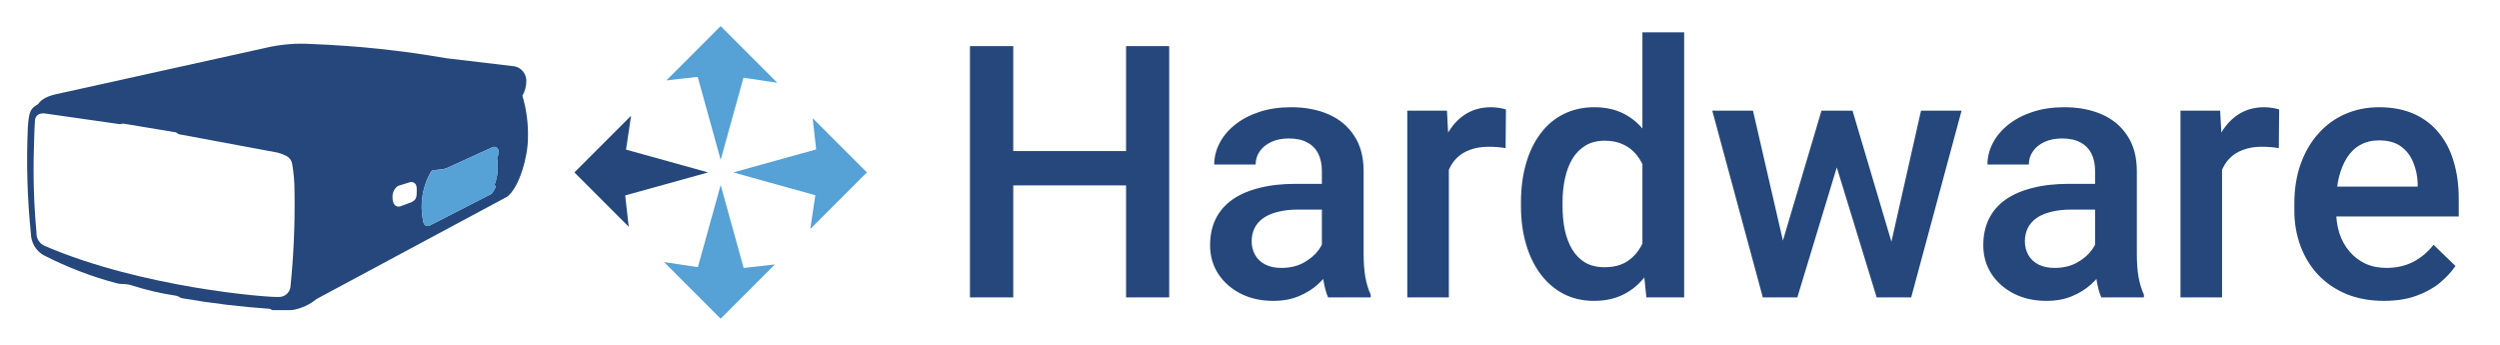
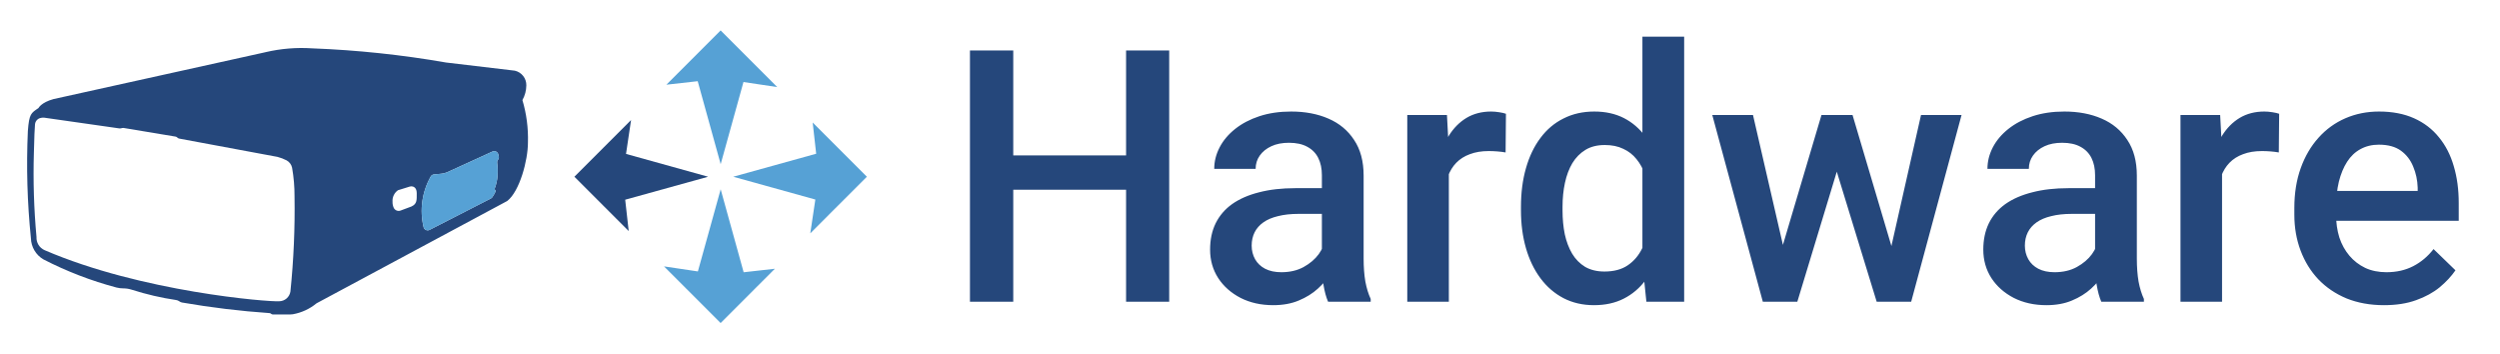
- <svg xmlns="http://www.w3.org/2000/svg" width="290" height="40" viewBox="0 0 290 40" fill="none">
-   <path fill-rule="evenodd" clip-rule="evenodd" d="M60.625 11.111C60.918 10.588 61.075 9.998 61.08 9.398C61.086 9.003 60.956 8.619 60.712 8.309C60.468 7.999 60.124 7.783 59.739 7.697L51.766 6.752C46.63 5.856 41.44 5.307 36.23 5.109C34.416 4.988 32.594 5.137 30.823 5.55C30.785 5.56 30.747 5.57 30.708 5.578L6.205 10.995C4.771 11.391 4.468 12.032 4.468 12.032C3.595 12.627 3.385 12.685 3.233 14.701C3.045 18.85 3.164 23.007 3.588 27.138C3.601 27.635 3.74 28.12 3.993 28.548C4.245 28.977 4.602 29.333 5.031 29.585C7.737 30.979 10.585 32.075 13.527 32.855C13.782 32.919 14.044 32.951 14.307 32.951C14.644 32.951 14.979 33.005 15.3 33.109C16.982 33.647 18.704 34.047 20.451 34.306C20.579 34.324 20.7 34.374 20.804 34.451C20.9 34.523 21.01 34.571 21.128 34.593C24.49 35.176 27.88 35.586 31.285 35.821C31.351 35.825 31.413 35.852 31.462 35.898C31.515 35.948 31.585 35.976 31.657 35.976H33.704C33.796 35.976 33.887 35.969 33.977 35.955C34.992 35.776 35.943 35.337 36.737 34.682L58.865 22.814C60.31 21.683 61.266 18.081 61.266 16.03C61.316 14.367 61.099 12.706 60.625 11.111ZM33.701 33.315C33.654 33.628 33.496 33.914 33.257 34.122C33.018 34.329 32.712 34.444 32.395 34.446C31.195 34.539 16.45 33.373 5.191 28.525C4.893 28.398 4.641 28.182 4.47 27.907C4.299 27.631 4.217 27.31 4.235 26.987C3.936 23.74 3.835 20.478 3.932 17.219C3.965 15.417 4.028 14.384 4.061 13.939C4.073 13.771 4.135 13.611 4.24 13.478C4.344 13.346 4.486 13.249 4.647 13.199C4.795 13.156 4.95 13.139 5.104 13.149C5.123 13.15 5.142 13.152 5.161 13.155L13.878 14.399C13.929 14.406 13.982 14.403 14.031 14.389L14.178 14.35C14.231 14.336 14.287 14.333 14.341 14.342L20.367 15.345C20.45 15.358 20.526 15.399 20.584 15.461C20.64 15.52 20.713 15.56 20.794 15.575L32.184 17.695C32.193 17.696 32.202 17.698 32.211 17.701C32.575 17.797 32.927 17.931 33.261 18.103C33.422 18.191 33.562 18.313 33.671 18.459C33.78 18.606 33.856 18.774 33.895 18.953C34.089 20.055 34.184 21.171 34.179 22.289C34.238 25.971 34.078 29.653 33.701 33.315ZM47.769 23.443C47.752 23.451 47.735 23.458 47.718 23.465L46.489 23.923C46.343 23.979 46.182 23.979 46.037 23.923C45.891 23.868 45.771 23.761 45.699 23.623C45.594 23.399 45.544 23.154 45.552 22.907C45.532 22.648 45.58 22.388 45.69 22.153C45.8 21.919 45.97 21.716 46.182 21.567L47.55 21.143C47.679 21.102 47.819 21.104 47.947 21.149C48.142 21.221 48.361 21.416 48.361 21.928C48.361 22.687 48.407 23.14 47.769 23.443ZM57.837 17.962L57.764 18.068C57.703 18.155 57.677 18.262 57.691 18.367C57.757 18.861 57.774 19.36 57.742 19.857C57.708 20.373 57.596 20.882 57.411 21.365C57.399 21.396 57.397 21.43 57.405 21.462C57.413 21.495 57.431 21.524 57.457 21.545C57.484 21.569 57.502 21.6 57.51 21.635C57.517 21.67 57.512 21.706 57.497 21.739C57.394 21.96 57.272 22.173 57.133 22.375C57.088 22.439 57.028 22.491 56.958 22.527L49.85 26.167C49.786 26.2 49.715 26.218 49.643 26.22C49.57 26.222 49.498 26.208 49.432 26.179C49.366 26.149 49.307 26.106 49.26 26.051C49.213 25.996 49.179 25.931 49.16 25.861C48.68 23.871 48.972 21.773 49.976 19.989C50.014 19.918 50.068 19.858 50.134 19.814C50.2 19.77 50.277 19.743 50.356 19.735L51.15 19.661C51.439 19.634 51.722 19.558 51.987 19.437L57.152 17.077C57.218 17.047 57.289 17.032 57.361 17.034C57.434 17.035 57.505 17.052 57.569 17.084C57.634 17.116 57.691 17.162 57.735 17.219C57.78 17.276 57.812 17.342 57.828 17.412C57.849 17.504 57.87 17.605 57.89 17.715C57.898 17.757 57.897 17.801 57.888 17.843C57.879 17.886 57.861 17.926 57.837 17.961L57.837 17.962Z" fill="#25477B" />
-   <path d="M80.966 8.919L83.632 18.544L86.277 9.015L87.054 9.131L90.198 9.601L88.657 8.06L87.636 7.039L87.002 6.405L83.626 3.029L80.265 6.391L79.632 7.024L78.762 7.894L77.331 9.325L80.182 9.007L80.966 8.919Z" fill="#56A1D5" />
-   <path d="M72.551 22.667L82.176 20.001L72.648 17.355L72.764 16.579L73.234 13.422L71.686 14.971L70.661 15.995L70.029 16.627L66.656 20L70.024 23.368L70.657 24.001L71.528 24.873L72.96 26.303L72.639 23.452L72.551 22.667Z" fill="#25477B" />
-   <path d="M97.232 16.635L96.601 16.005L95.741 15.144L94.307 13.711L94.627 16.551L94.715 17.333L85.089 20.001L94.617 22.646L94.501 23.425L94.03 26.567L95.579 25.018L96.591 24.005L97.226 23.371L100.597 20L97.232 16.635Z" fill="#56A1D5" />
-   <path d="M86.298 31.082L83.632 21.458L80.986 30.985L80.21 30.87L77.056 30.4L78.6 31.944L79.626 32.971L80.26 33.603L83.626 36.971L86.996 33.601L87.628 32.969L88.492 32.105L89.921 30.676L87.081 30.994L86.298 31.082Z" fill="#56A1D5" />
-   <path fill-rule="evenodd" clip-rule="evenodd" d="M57.838 17.962L57.764 18.068C57.704 18.155 57.678 18.262 57.691 18.367C57.757 18.861 57.774 19.36 57.742 19.857C57.708 20.373 57.596 20.882 57.411 21.365C57.399 21.396 57.397 21.43 57.405 21.462C57.413 21.495 57.432 21.524 57.457 21.545C57.484 21.569 57.502 21.6 57.51 21.635C57.517 21.67 57.512 21.706 57.497 21.739C57.394 21.96 57.272 22.173 57.134 22.375C57.088 22.439 57.028 22.491 56.958 22.527L49.85 26.167C49.786 26.2 49.715 26.218 49.643 26.22C49.57 26.222 49.498 26.208 49.432 26.179C49.366 26.149 49.307 26.106 49.26 26.051C49.213 25.996 49.179 25.931 49.16 25.861C48.68 23.871 48.972 21.773 49.976 19.989C50.014 19.918 50.068 19.858 50.134 19.814C50.2 19.77 50.277 19.743 50.356 19.735L51.15 19.661C51.439 19.634 51.722 19.558 51.987 19.437L57.152 17.077C57.218 17.047 57.289 17.032 57.362 17.034C57.434 17.035 57.505 17.052 57.569 17.084C57.634 17.116 57.691 17.162 57.736 17.219C57.78 17.276 57.812 17.342 57.828 17.412C57.849 17.504 57.87 17.605 57.89 17.715C57.898 17.757 57.897 17.801 57.888 17.843C57.879 17.886 57.862 17.926 57.837 17.961L57.838 17.962Z" fill="#56A1D5" />
-   <path d="M131.818 17.523V21.507H116.343V17.523H131.818ZM117.584 5.352V34.5H112.56V5.352H117.584ZM135.682 5.352V34.5H130.677V5.352H135.682ZM153.399 30.156V19.826C153.399 19.052 153.259 18.384 152.979 17.824C152.699 17.263 152.272 16.829 151.698 16.523C151.137 16.215 150.43 16.062 149.576 16.062C148.788 16.062 148.108 16.195 147.534 16.462C146.96 16.729 146.513 17.09 146.192 17.544C145.872 17.997 145.712 18.511 145.712 19.085H140.907C140.907 18.231 141.114 17.403 141.528 16.602C141.942 15.802 142.542 15.088 143.33 14.46C144.117 13.833 145.058 13.339 146.152 12.979C147.247 12.619 148.475 12.438 149.836 12.438C151.464 12.438 152.906 12.712 154.16 13.259C155.428 13.806 156.422 14.634 157.143 15.742C157.877 16.836 158.244 18.211 158.244 19.866V29.495C158.244 30.483 158.311 31.37 158.444 32.158C158.591 32.932 158.798 33.606 159.065 34.18V34.5H154.12C153.893 33.98 153.713 33.319 153.58 32.518C153.459 31.704 153.399 30.916 153.399 30.156ZM154.1 21.327L154.14 24.31H150.677C149.783 24.31 148.995 24.397 148.314 24.57C147.634 24.73 147.067 24.971 146.613 25.291C146.159 25.611 145.819 25.998 145.592 26.452C145.365 26.906 145.251 27.42 145.251 27.994C145.251 28.567 145.385 29.095 145.652 29.575C145.919 30.042 146.306 30.409 146.813 30.676C147.333 30.943 147.961 31.077 148.695 31.077C149.682 31.077 150.543 30.877 151.277 30.476C152.025 30.062 152.612 29.562 153.039 28.975C153.466 28.374 153.693 27.807 153.72 27.273L155.281 29.415C155.121 29.962 154.847 30.549 154.46 31.177C154.073 31.804 153.566 32.405 152.939 32.978C152.325 33.539 151.584 33.999 150.717 34.36C149.863 34.72 148.875 34.9 147.754 34.9C146.339 34.9 145.078 34.62 143.97 34.06C142.862 33.486 141.995 32.718 141.368 31.757C140.74 30.783 140.427 29.682 140.427 28.454C140.427 27.306 140.64 26.292 141.067 25.411C141.508 24.517 142.148 23.77 142.989 23.169C143.843 22.568 144.884 22.115 146.112 21.808C147.34 21.487 148.742 21.327 150.316 21.327H154.1ZM168.134 16.963V34.5H163.309V12.839H167.914L168.134 16.963ZM174.76 12.699L174.72 17.183C174.427 17.13 174.106 17.09 173.759 17.063C173.426 17.036 173.092 17.023 172.758 17.023C171.931 17.023 171.203 17.143 170.576 17.383C169.949 17.61 169.422 17.944 168.995 18.384C168.581 18.811 168.261 19.332 168.034 19.946C167.807 20.56 167.673 21.247 167.633 22.008L166.532 22.088C166.532 20.727 166.666 19.465 166.933 18.304C167.2 17.143 167.6 16.122 168.134 15.241C168.681 14.36 169.362 13.673 170.176 13.179C171.003 12.685 171.958 12.438 173.039 12.438C173.332 12.438 173.646 12.465 173.979 12.519C174.326 12.572 174.587 12.632 174.76 12.699ZM190.596 30.016V3.75H195.44V34.5H191.056L190.596 30.016ZM176.502 23.91V23.489C176.502 21.848 176.695 20.353 177.083 19.005C177.47 17.644 178.03 16.476 178.764 15.502C179.498 14.514 180.392 13.76 181.447 13.239C182.501 12.705 183.689 12.438 185.01 12.438C186.318 12.438 187.466 12.692 188.454 13.199C189.441 13.706 190.282 14.434 190.976 15.381C191.67 16.316 192.224 17.437 192.638 18.745C193.051 20.039 193.345 21.481 193.519 23.069V24.41C193.345 25.958 193.051 27.373 192.638 28.654C192.224 29.936 191.67 31.043 190.976 31.977C190.282 32.912 189.435 33.633 188.434 34.14C187.446 34.647 186.292 34.9 184.97 34.9C183.662 34.9 182.481 34.627 181.427 34.08C180.386 33.532 179.498 32.765 178.764 31.777C178.03 30.79 177.47 29.629 177.083 28.294C176.695 26.946 176.502 25.485 176.502 23.91ZM181.327 23.489V23.91C181.327 24.897 181.413 25.818 181.587 26.672C181.774 27.526 182.061 28.281 182.448 28.935C182.835 29.575 183.335 30.082 183.949 30.456C184.576 30.816 185.324 30.997 186.191 30.997C187.286 30.997 188.187 30.756 188.894 30.276C189.601 29.795 190.155 29.148 190.556 28.334C190.969 27.506 191.25 26.586 191.396 25.571V21.948C191.316 21.16 191.15 20.426 190.896 19.746C190.656 19.065 190.329 18.471 189.915 17.964C189.501 17.443 188.987 17.043 188.374 16.763C187.773 16.469 187.059 16.322 186.231 16.322C185.351 16.322 184.603 16.509 183.989 16.883C183.375 17.256 182.868 17.77 182.468 18.424C182.081 19.078 181.794 19.839 181.607 20.706C181.42 21.574 181.327 22.502 181.327 23.489ZM206.371 29.695L211.376 12.839H214.459L213.618 17.884L208.573 34.5H205.811L206.371 29.695ZM203.428 12.839L207.332 29.775L207.652 34.5H204.569L198.704 12.839H203.428ZM219.144 29.575L222.927 12.839H227.632L221.786 34.5H218.703L219.144 29.575ZM214.979 12.839L219.924 29.495L220.545 34.5H217.782L212.677 17.864L211.836 12.839H214.979ZM243.127 30.156V19.826C243.127 19.052 242.987 18.384 242.707 17.824C242.426 17.263 241.999 16.829 241.425 16.523C240.865 16.215 240.157 16.062 239.303 16.062C238.516 16.062 237.835 16.195 237.261 16.462C236.687 16.729 236.24 17.09 235.92 17.544C235.6 17.997 235.439 18.511 235.439 19.085H230.635C230.635 18.231 230.842 17.403 231.255 16.602C231.669 15.802 232.27 15.088 233.057 14.46C233.845 13.833 234.785 13.339 235.88 12.979C236.974 12.619 238.202 12.438 239.563 12.438C241.192 12.438 242.633 12.712 243.888 13.259C245.156 13.806 246.15 14.634 246.871 15.742C247.605 16.836 247.972 18.211 247.972 19.866V29.495C247.972 30.483 248.038 31.37 248.172 32.158C248.319 32.932 248.526 33.606 248.792 34.18V34.5H243.848C243.621 33.98 243.441 33.319 243.307 32.518C243.187 31.704 243.127 30.916 243.127 30.156ZM243.828 21.327L243.868 24.31H240.404C239.51 24.31 238.723 24.397 238.042 24.57C237.361 24.73 236.794 24.971 236.34 25.291C235.887 25.611 235.546 25.998 235.319 26.452C235.092 26.906 234.979 27.42 234.979 27.994C234.979 28.567 235.112 29.095 235.379 29.575C235.646 30.042 236.033 30.409 236.541 30.676C237.061 30.943 237.688 31.077 238.422 31.077C239.41 31.077 240.271 30.877 241.005 30.476C241.752 30.062 242.34 29.562 242.767 28.975C243.194 28.374 243.421 27.807 243.447 27.273L245.009 29.415C244.849 29.962 244.575 30.549 244.188 31.177C243.801 31.804 243.294 32.405 242.667 32.978C242.053 33.539 241.312 33.999 240.444 34.36C239.59 34.72 238.603 34.9 237.481 34.9C236.067 34.9 234.806 34.62 233.698 34.06C232.59 33.486 231.722 32.718 231.095 31.757C230.468 30.783 230.154 29.682 230.154 28.454C230.154 27.306 230.368 26.292 230.795 25.411C231.235 24.517 231.876 23.77 232.717 23.169C233.571 22.568 234.612 22.115 235.84 21.808C237.068 21.487 238.469 21.327 240.044 21.327H243.828ZM257.861 16.963V34.5H253.037V12.839H257.641L257.861 16.963ZM264.488 12.699L264.448 17.183C264.154 17.13 263.834 17.09 263.487 17.063C263.153 17.036 262.819 17.023 262.486 17.023C261.658 17.023 260.931 17.143 260.304 17.383C259.676 17.61 259.149 17.944 258.722 18.384C258.308 18.811 257.988 19.332 257.761 19.946C257.534 20.56 257.401 21.247 257.361 22.008L256.26 22.088C256.26 20.727 256.393 19.465 256.66 18.304C256.927 17.143 257.327 16.122 257.861 15.241C258.409 14.36 259.089 13.673 259.903 13.179C260.731 12.685 261.685 12.438 262.766 12.438C263.06 12.438 263.373 12.465 263.707 12.519C264.054 12.572 264.314 12.632 264.488 12.699ZM276.66 34.9C275.058 34.9 273.61 34.64 272.315 34.12C271.034 33.586 269.94 32.845 269.032 31.898C268.138 30.95 267.451 29.835 266.97 28.554C266.49 27.273 266.25 25.892 266.25 24.41V23.609C266.25 21.914 266.496 20.38 266.99 19.005C267.484 17.63 268.171 16.456 269.052 15.481C269.933 14.494 270.974 13.74 272.175 13.219C273.376 12.699 274.678 12.438 276.079 12.438C277.627 12.438 278.982 12.699 280.143 13.219C281.304 13.74 282.265 14.474 283.026 15.421C283.8 16.356 284.374 17.47 284.748 18.765C285.135 20.059 285.328 21.487 285.328 23.049V25.111H268.592V21.648H280.563V21.267C280.537 20.4 280.363 19.585 280.043 18.825C279.736 18.064 279.262 17.45 278.622 16.983C277.981 16.516 277.127 16.282 276.059 16.282C275.258 16.282 274.544 16.456 273.917 16.803C273.303 17.136 272.789 17.623 272.375 18.264C271.962 18.905 271.641 19.679 271.415 20.586C271.201 21.481 271.094 22.488 271.094 23.609V24.41C271.094 25.358 271.221 26.239 271.475 27.053C271.742 27.854 272.129 28.554 272.636 29.155C273.143 29.755 273.757 30.229 274.478 30.576C275.198 30.91 276.019 31.077 276.94 31.077C278.101 31.077 279.135 30.843 280.043 30.376C280.951 29.909 281.738 29.248 282.405 28.394L284.948 30.856C284.481 31.537 283.873 32.191 283.126 32.818C282.379 33.432 281.464 33.933 280.383 34.32C279.316 34.707 278.074 34.9 276.66 34.9Z" fill="#25477B" />
+ <svg xmlns="http://www.w3.org/2000/svg" width="290" height="41" viewBox="0 0 290 41" fill="none">
+   <path fill-rule="evenodd" clip-rule="evenodd" d="M60.625 11.611C60.918 11.088 61.074 10.498 61.079 9.898C61.086 9.503 60.956 9.119 60.712 8.809C60.468 8.499 60.124 8.283 59.739 8.197L51.766 7.252C46.63 6.356 41.44 5.807 36.23 5.609C34.416 5.488 32.594 5.637 30.823 6.05C30.785 6.06 30.747 6.07 30.708 6.078L6.205 11.495C4.771 11.891 4.468 12.532 4.468 12.532C3.595 13.127 3.385 13.185 3.233 15.201C3.045 19.35 3.164 23.507 3.588 27.638C3.601 28.135 3.74 28.62 3.993 29.048C4.245 29.477 4.602 29.833 5.031 30.085C7.736 31.479 10.585 32.575 13.527 33.355C13.782 33.419 14.044 33.451 14.307 33.451C14.644 33.451 14.979 33.505 15.3 33.609C16.982 34.147 18.704 34.547 20.451 34.806C20.579 34.824 20.7 34.874 20.804 34.951C20.899 35.023 21.01 35.071 21.127 35.093C24.49 35.676 27.88 36.086 31.285 36.321C31.351 36.325 31.413 36.352 31.461 36.398C31.514 36.448 31.584 36.476 31.657 36.476H33.704C33.795 36.476 33.887 36.469 33.977 36.455C34.992 36.276 35.943 35.837 36.737 35.182L58.865 23.314C60.31 22.183 61.266 18.581 61.266 16.53C61.316 14.867 61.099 13.206 60.625 11.611ZM33.701 33.815C33.654 34.128 33.496 34.414 33.257 34.622C33.017 34.829 32.712 34.944 32.395 34.946C31.195 35.039 16.45 33.873 5.191 29.025C4.893 28.898 4.641 28.682 4.47 28.407C4.299 28.131 4.217 27.81 4.235 27.487C3.936 24.24 3.835 20.978 3.932 17.719C3.965 15.917 4.028 14.884 4.061 14.439C4.073 14.271 4.135 14.111 4.239 13.978C4.344 13.846 4.486 13.749 4.647 13.699C4.795 13.656 4.95 13.639 5.104 13.649C5.123 13.65 5.142 13.652 5.161 13.655L13.878 14.899C13.929 14.906 13.981 14.903 14.031 14.889L14.178 14.85C14.231 14.836 14.287 14.833 14.341 14.842L20.367 15.845C20.45 15.858 20.526 15.899 20.583 15.961C20.639 16.02 20.713 16.06 20.793 16.075L32.184 18.195C32.193 18.196 32.202 18.198 32.211 18.201C32.574 18.297 32.927 18.431 33.261 18.603C33.422 18.691 33.561 18.813 33.671 18.959C33.78 19.106 33.856 19.274 33.895 19.453C34.089 20.555 34.184 21.671 34.179 22.789C34.237 26.471 34.078 30.153 33.701 33.815ZM47.769 23.943C47.752 23.951 47.735 23.958 47.718 23.965L46.489 24.423C46.343 24.479 46.182 24.479 46.037 24.423C45.891 24.368 45.771 24.261 45.699 24.123C45.594 23.899 45.543 23.654 45.552 23.407C45.532 23.148 45.58 22.888 45.69 22.653C45.8 22.419 45.97 22.216 46.182 22.067L47.549 21.643C47.679 21.602 47.819 21.604 47.947 21.649C48.142 21.721 48.361 21.916 48.361 22.428C48.361 23.187 48.407 23.64 47.769 23.943ZM57.837 18.462L57.764 18.568C57.703 18.655 57.677 18.762 57.691 18.867C57.757 19.361 57.774 19.86 57.741 20.357C57.708 20.873 57.596 21.382 57.411 21.865C57.399 21.896 57.397 21.93 57.405 21.962C57.413 21.995 57.431 22.024 57.457 22.045C57.484 22.069 57.502 22.1 57.509 22.135C57.517 22.17 57.512 22.206 57.497 22.239C57.394 22.46 57.272 22.673 57.133 22.875C57.088 22.939 57.028 22.991 56.958 23.027L49.85 26.667C49.786 26.7 49.715 26.718 49.642 26.72C49.57 26.722 49.498 26.708 49.432 26.679C49.366 26.649 49.307 26.606 49.26 26.551C49.213 26.496 49.179 26.431 49.16 26.361C48.68 24.371 48.972 22.273 49.976 20.489C50.013 20.418 50.068 20.358 50.134 20.314C50.2 20.27 50.277 20.243 50.356 20.235L51.149 20.161C51.439 20.134 51.722 20.058 51.987 19.937L57.152 17.577C57.218 17.547 57.289 17.532 57.361 17.534C57.434 17.535 57.505 17.552 57.569 17.584C57.634 17.616 57.691 17.662 57.735 17.719C57.78 17.776 57.811 17.842 57.827 17.912C57.849 18.004 57.869 18.105 57.89 18.215C57.898 18.257 57.897 18.301 57.888 18.343C57.879 18.386 57.861 18.426 57.837 18.461L57.837 18.462Z" fill="#25477B" />
+   <path d="M80.966 9.419L83.632 19.044L86.277 9.515L87.054 9.631L90.198 10.101L88.657 8.56L87.635 7.539L87.001 6.905L83.626 3.529L80.265 6.891L79.632 7.524L78.762 8.394L77.331 9.825L80.181 9.507L80.966 9.419Z" fill="#56A1D5" />
+   <path d="M72.551 23.167L82.175 20.501L72.648 17.855L72.763 17.079L73.234 13.922L71.686 15.471L70.661 16.495L70.029 17.127L66.656 20.5L70.023 23.868L70.657 24.501L71.528 25.373L72.96 26.803L72.639 23.952L72.551 23.167Z" fill="#25477B" />
+   <path d="M97.232 17.135L96.602 16.505L95.741 15.644L94.308 14.211L94.627 17.051L94.715 17.833L85.09 20.501L94.618 23.146L94.501 23.925L94.03 27.067L95.579 25.518L96.591 24.505L97.226 23.871L100.597 20.5L97.232 17.135Z" fill="#56A1D5" />
+   <path d="M86.298 31.582L83.632 21.958L80.986 31.485L80.21 31.37L77.055 30.9L78.6 32.444L79.626 33.471L80.26 34.103L83.626 37.471L86.996 34.101L87.627 33.469L88.492 32.605L89.921 31.176L87.081 31.494L86.298 31.582Z" fill="#56A1D5" />
+   <path fill-rule="evenodd" clip-rule="evenodd" d="M57.837 18.462L57.764 18.568C57.703 18.655 57.677 18.762 57.691 18.867C57.757 19.361 57.774 19.86 57.741 20.357C57.708 20.873 57.596 21.382 57.411 21.865C57.399 21.896 57.397 21.93 57.405 21.962C57.413 21.995 57.431 22.024 57.457 22.045C57.484 22.069 57.502 22.1 57.51 22.135C57.517 22.17 57.512 22.206 57.497 22.239C57.394 22.46 57.272 22.673 57.133 22.875C57.088 22.939 57.028 22.991 56.958 23.027L49.85 26.667C49.786 26.7 49.715 26.718 49.642 26.72C49.57 26.722 49.498 26.708 49.432 26.679C49.366 26.649 49.307 26.606 49.26 26.551C49.213 26.496 49.179 26.431 49.16 26.361C48.68 24.371 48.972 22.273 49.976 20.489C50.013 20.418 50.068 20.358 50.134 20.314C50.2 20.27 50.277 20.243 50.356 20.235L51.149 20.161C51.439 20.134 51.722 20.058 51.987 19.937L57.152 17.577C57.218 17.547 57.289 17.532 57.361 17.534C57.434 17.535 57.505 17.552 57.569 17.584C57.634 17.616 57.691 17.662 57.735 17.719C57.78 17.776 57.812 17.842 57.827 17.912C57.849 18.004 57.869 18.105 57.89 18.215C57.898 18.257 57.897 18.301 57.888 18.343C57.879 18.386 57.861 18.426 57.837 18.461L57.837 18.462Z" fill="#56A1D5" />
+   <path d="M131.818 18.023V22.007H116.343V18.023H131.818ZM117.585 5.852V35H112.56V5.852H117.585ZM135.682 5.852V35H130.677V5.852H135.682ZM153.4 30.656V20.326C153.4 19.552 153.259 18.884 152.979 18.324C152.699 17.763 152.272 17.329 151.698 17.023C151.137 16.715 150.43 16.562 149.576 16.562C148.788 16.562 148.108 16.695 147.534 16.962C146.96 17.229 146.513 17.59 146.193 18.044C145.872 18.497 145.712 19.011 145.712 19.585H140.907C140.907 18.731 141.114 17.903 141.528 17.102C141.942 16.302 142.542 15.588 143.33 14.96C144.117 14.333 145.058 13.839 146.152 13.479C147.247 13.119 148.475 12.938 149.836 12.938C151.464 12.938 152.906 13.212 154.16 13.759C155.428 14.306 156.422 15.134 157.143 16.242C157.877 17.336 158.244 18.711 158.244 20.366V29.995C158.244 30.983 158.311 31.87 158.444 32.658C158.591 33.432 158.798 34.106 159.065 34.68V35H154.12C153.893 34.48 153.713 33.819 153.58 33.018C153.46 32.204 153.4 31.416 153.4 30.656ZM154.1 21.827L154.14 24.81H150.677C149.783 24.81 148.995 24.897 148.315 25.07C147.634 25.23 147.067 25.471 146.613 25.791C146.159 26.111 145.819 26.498 145.592 26.952C145.365 27.406 145.252 27.92 145.252 28.494C145.252 29.067 145.385 29.595 145.652 30.075C145.919 30.542 146.306 30.909 146.813 31.176C147.334 31.443 147.961 31.577 148.695 31.577C149.683 31.577 150.543 31.377 151.277 30.976C152.025 30.562 152.612 30.062 153.039 29.475C153.466 28.874 153.693 28.307 153.72 27.773L155.281 29.915C155.121 30.462 154.848 31.049 154.461 31.677C154.074 32.304 153.566 32.905 152.939 33.478C152.325 34.039 151.584 34.499 150.717 34.86C149.863 35.22 148.875 35.4 147.754 35.4C146.339 35.4 145.078 35.12 143.97 34.56C142.863 33.986 141.995 33.218 141.368 32.257C140.741 31.283 140.427 30.182 140.427 28.954C140.427 27.806 140.64 26.792 141.068 25.911C141.508 25.017 142.149 24.27 142.989 23.669C143.844 23.068 144.885 22.615 146.112 22.308C147.34 21.987 148.742 21.827 150.317 21.827H154.1ZM168.134 17.463V35H163.309V13.339H167.914L168.134 17.463ZM174.76 13.199L174.72 17.683C174.427 17.63 174.106 17.59 173.759 17.563C173.426 17.536 173.092 17.523 172.758 17.523C171.931 17.523 171.204 17.643 170.576 17.883C169.949 18.11 169.422 18.444 168.995 18.884C168.581 19.311 168.261 19.832 168.034 20.446C167.807 21.06 167.673 21.747 167.633 22.508L166.532 22.588C166.532 21.227 166.666 19.965 166.933 18.804C167.2 17.643 167.6 16.622 168.134 15.741C168.681 14.86 169.362 14.173 170.176 13.679C171.003 13.185 171.958 12.938 173.039 12.938C173.332 12.938 173.646 12.965 173.98 13.019C174.327 13.072 174.587 13.132 174.76 13.199ZM190.596 30.516V4.25H195.441V35H191.056L190.596 30.516ZM176.502 24.41V23.989C176.502 22.348 176.696 20.853 177.083 19.505C177.47 18.144 178.03 16.976 178.764 16.002C179.498 15.014 180.393 14.26 181.447 13.739C182.501 13.205 183.689 12.938 185.01 12.938C186.318 12.938 187.466 13.192 188.454 13.699C189.441 14.206 190.282 14.934 190.976 15.881C191.67 16.816 192.224 17.937 192.638 19.245C193.052 20.539 193.345 21.981 193.519 23.569V24.91C193.345 26.458 193.052 27.873 192.638 29.154C192.224 30.436 191.67 31.543 190.976 32.477C190.282 33.412 189.435 34.133 188.434 34.64C187.446 35.147 186.292 35.4 184.97 35.4C183.662 35.4 182.481 35.127 181.427 34.58C180.386 34.032 179.498 33.265 178.764 32.277C178.03 31.29 177.47 30.129 177.083 28.794C176.696 27.446 176.502 25.985 176.502 24.41ZM181.327 23.989V24.41C181.327 25.397 181.414 26.318 181.587 27.172C181.774 28.026 182.061 28.781 182.448 29.435C182.835 30.075 183.335 30.582 183.949 30.956C184.577 31.316 185.324 31.497 186.192 31.497C187.286 31.497 188.187 31.256 188.894 30.776C189.602 30.295 190.155 29.648 190.556 28.834C190.97 28.006 191.25 27.086 191.397 26.071V22.448C191.317 21.66 191.15 20.926 190.896 20.246C190.656 19.565 190.329 18.971 189.915 18.464C189.501 17.943 188.988 17.543 188.374 17.263C187.773 16.969 187.059 16.822 186.232 16.822C185.351 16.822 184.603 17.009 183.989 17.383C183.375 17.756 182.868 18.27 182.468 18.924C182.081 19.578 181.794 20.339 181.607 21.206C181.42 22.074 181.327 23.002 181.327 23.989ZM206.371 30.195L211.376 13.339H214.459L213.618 18.384L208.573 35H205.811L206.371 30.195ZM203.428 13.339L207.332 30.275L207.652 35H204.569L198.704 13.339H203.428ZM219.144 30.075L222.927 13.339H227.632L221.786 35H218.703L219.144 30.075ZM214.98 13.339L219.924 29.995L220.545 35H217.782L212.677 18.364L211.837 13.339H214.98ZM243.127 30.656V20.326C243.127 19.552 242.987 18.884 242.707 18.324C242.426 17.763 241.999 17.329 241.425 17.023C240.865 16.715 240.158 16.562 239.303 16.562C238.516 16.562 237.835 16.695 237.261 16.962C236.687 17.229 236.24 17.59 235.92 18.044C235.6 18.497 235.44 19.011 235.44 19.585H230.635C230.635 18.731 230.842 17.903 231.255 17.102C231.669 16.302 232.27 15.588 233.057 14.96C233.845 14.333 234.786 13.839 235.88 13.479C236.974 13.119 238.202 12.938 239.564 12.938C241.192 12.938 242.633 13.212 243.888 13.759C245.156 14.306 246.15 15.134 246.871 16.242C247.605 17.336 247.972 18.711 247.972 20.366V29.995C247.972 30.983 248.039 31.87 248.172 32.658C248.319 33.432 248.526 34.106 248.793 34.68V35H243.848C243.621 34.48 243.441 33.819 243.307 33.018C243.187 32.204 243.127 31.416 243.127 30.656ZM243.828 21.827L243.868 24.81H240.404C239.51 24.81 238.723 24.897 238.042 25.07C237.361 25.23 236.794 25.471 236.34 25.791C235.887 26.111 235.546 26.498 235.319 26.952C235.093 27.406 234.979 27.92 234.979 28.494C234.979 29.067 235.113 29.595 235.38 30.075C235.646 30.542 236.033 30.909 236.541 31.176C237.061 31.443 237.688 31.577 238.422 31.577C239.41 31.577 240.271 31.377 241.005 30.976C241.752 30.562 242.34 30.062 242.767 29.475C243.194 28.874 243.421 28.307 243.447 27.773L245.009 29.915C244.849 30.462 244.575 31.049 244.188 31.677C243.801 32.304 243.294 32.905 242.667 33.478C242.053 34.039 241.312 34.499 240.444 34.86C239.59 35.22 238.603 35.4 237.482 35.4C236.067 35.4 234.806 35.12 233.698 34.56C232.59 33.986 231.723 33.218 231.095 32.257C230.468 31.283 230.154 30.182 230.154 28.954C230.154 27.806 230.368 26.792 230.795 25.911C231.235 25.017 231.876 24.27 232.717 23.669C233.571 23.068 234.612 22.615 235.84 22.308C237.068 21.987 238.469 21.827 240.044 21.827H243.828ZM257.861 17.463V35H253.037V13.339H257.641L257.861 17.463ZM264.488 13.199L264.448 17.683C264.154 17.63 263.834 17.59 263.487 17.563C263.153 17.536 262.82 17.523 262.486 17.523C261.658 17.523 260.931 17.643 260.304 17.883C259.677 18.11 259.149 18.444 258.722 18.884C258.309 19.311 257.988 19.832 257.761 20.446C257.534 21.06 257.401 21.747 257.361 22.508L256.26 22.588C256.26 21.227 256.393 19.965 256.66 18.804C256.927 17.643 257.328 16.622 257.861 15.741C258.409 14.86 259.089 14.173 259.903 13.679C260.731 13.185 261.685 12.938 262.766 12.938C263.06 12.938 263.373 12.965 263.707 13.019C264.054 13.072 264.314 13.132 264.488 13.199ZM276.66 35.4C275.058 35.4 273.61 35.14 272.316 34.62C271.034 34.086 269.94 33.345 269.032 32.398C268.138 31.45 267.451 30.335 266.97 29.054C266.49 27.773 266.25 26.392 266.25 24.91V24.109C266.25 22.414 266.497 20.88 266.99 19.505C267.484 18.13 268.172 16.956 269.052 15.981C269.933 14.994 270.974 14.24 272.175 13.719C273.377 13.199 274.678 12.938 276.079 12.938C277.627 12.938 278.982 13.199 280.143 13.719C281.304 14.24 282.265 14.974 283.026 15.921C283.8 16.856 284.374 17.97 284.748 19.265C285.135 20.559 285.328 21.987 285.328 23.549V25.611H268.592V22.148H280.564V21.767C280.537 20.9 280.363 20.085 280.043 19.325C279.736 18.564 279.262 17.95 278.622 17.483C277.981 17.016 277.127 16.782 276.059 16.782C275.258 16.782 274.544 16.956 273.917 17.303C273.303 17.636 272.789 18.123 272.376 18.764C271.962 19.405 271.642 20.179 271.415 21.086C271.201 21.981 271.094 22.988 271.094 24.109V24.91C271.094 25.858 271.221 26.739 271.475 27.553C271.742 28.354 272.129 29.054 272.636 29.655C273.143 30.255 273.757 30.729 274.478 31.076C275.198 31.41 276.019 31.577 276.94 31.577C278.101 31.577 279.136 31.343 280.043 30.876C280.951 30.409 281.738 29.748 282.405 28.894L284.948 31.356C284.481 32.037 283.873 32.691 283.126 33.318C282.379 33.932 281.464 34.433 280.383 34.82C279.316 35.207 278.075 35.4 276.66 35.4Z" fill="#25477B" />
</svg>
